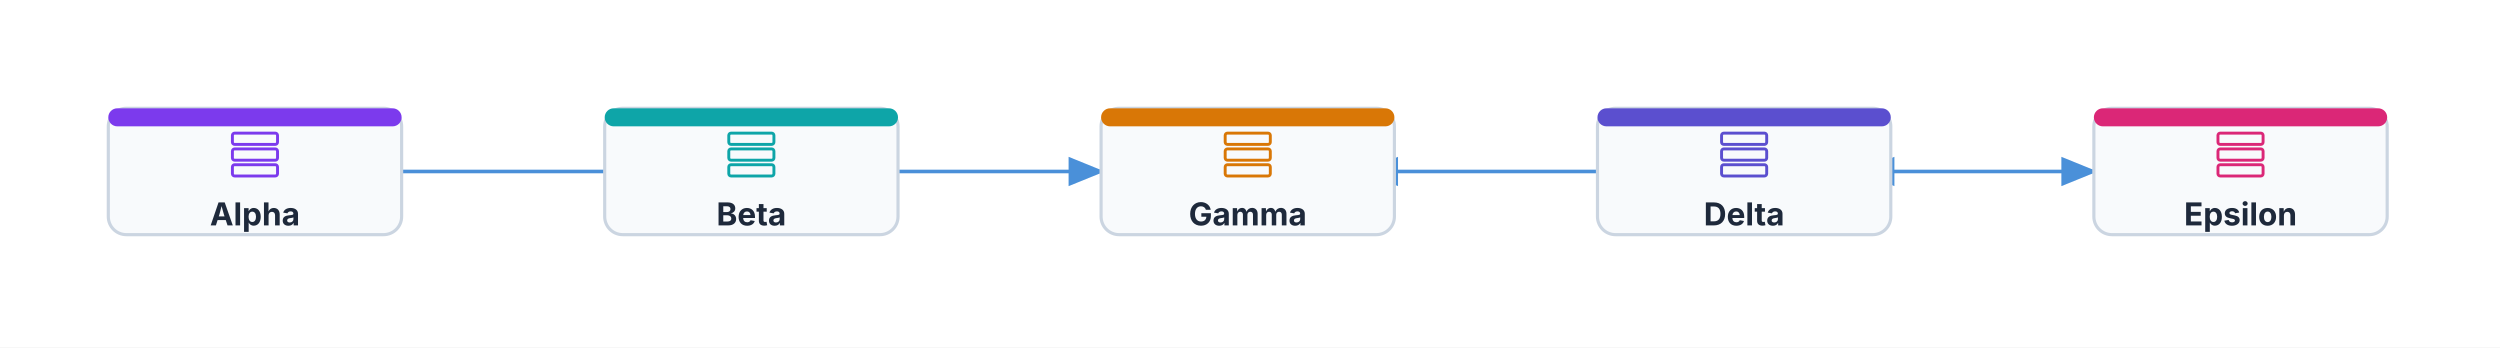
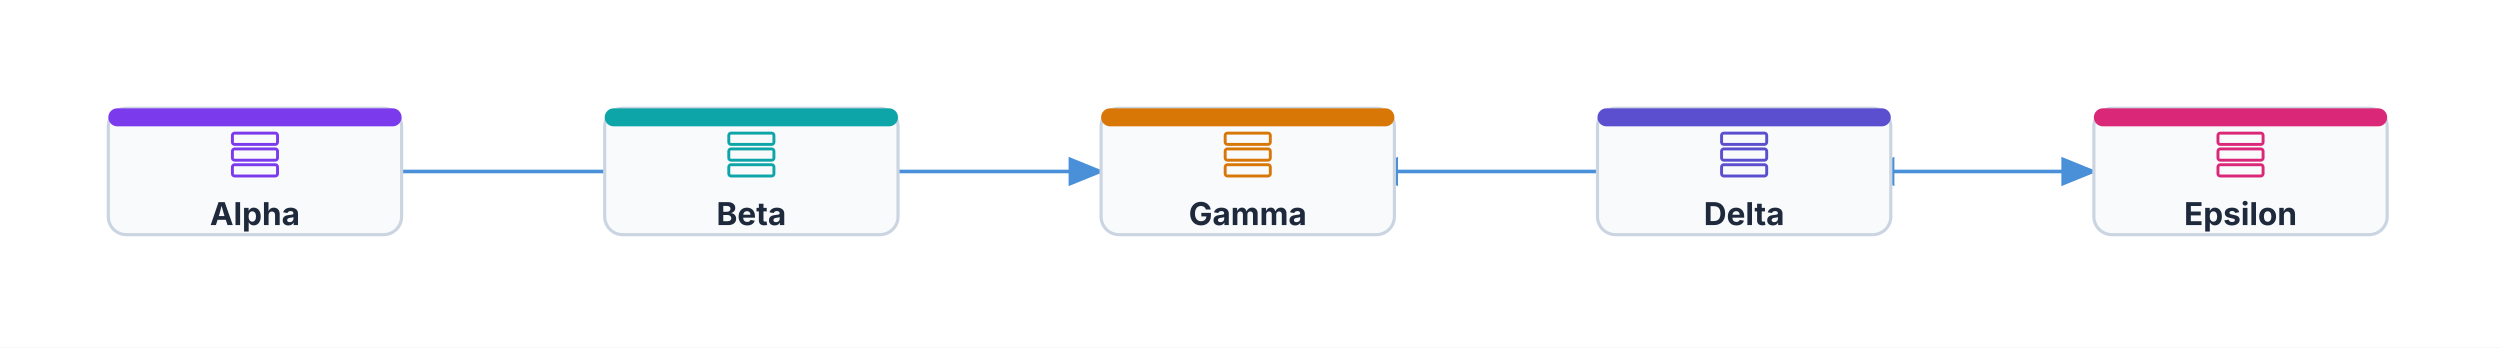
<svg xmlns="http://www.w3.org/2000/svg" viewBox="-24 -24 1108 154" width="1108" height="154">
  <defs>
    <marker id="arch-arrow-end" markerUnits="userSpaceOnUse" markerWidth="16" markerHeight="13" refX="14.4" refY="6.5" orient="auto">
      <polygon points="0 0, 16 6.5, 0 13" fill="#4A90D9" />
    </marker>
    <marker id="arch-arrow-start" markerUnits="userSpaceOnUse" markerWidth="16" markerHeight="13" refX="1.6" refY="6.5" orient="auto-start-reverse">
      <polygon points="0 0, 16 6.5, 0 13" fill="#4A90D9" />
    </marker>
  </defs>
  <rect x="-24" y="-24" width="1108" height="154" fill="#FFFFFF" />
  <path d="M 154 52 L 244 52" stroke="#4A90D9" stroke-width="1.6" fill="none" />
  <path d="M 374 52 L 464 52" stroke="#4A90D9" stroke-width="1.6" fill="none" marker-end="url(#arch-arrow-end)" />
  <path d="M 594 52 L 684 52" stroke="#4A90D9" stroke-width="1.6" fill="none" marker-start="url(#arch-arrow-start)" />
  <path d="M 814 52 L 904 52" stroke="#4A90D9" stroke-width="1.6" fill="none" marker-end="url(#arch-arrow-end)" marker-start="url(#arch-arrow-start)" />
  <rect x="24" y="24" width="130" height="56" fill="#F8FAFC" stroke="#CBD5E1" stroke-width="1.4" rx="8" />
  <rect x="24" y="24" width="130" height="8" fill="#7C3AED" stroke="#7C3AED" stroke-width="0" rx="4" />
  <rect x="79" y="35" width="20" height="5" fill="#F8FAFC" stroke="#7C3AED" stroke-width="1.3" rx="1" />
  <rect x="79" y="42" width="20" height="5" fill="#F8FAFC" stroke="#7C3AED" stroke-width="1.3" rx="1" />
  <rect x="79" y="49" width="20" height="5" fill="#F8FAFC" stroke="#7C3AED" stroke-width="1.3" rx="1" />
-   <text x="89" y="75.9" font-size="14" font-family="Inter, system-ui, -apple-system, sans-serif" fill="#1E293B" text-anchor="middle" font-weight="bold">Alpha</text>
+   <text x="89" y="75.76" font-size="14" font-family="Inter, system-ui, -apple-system, sans-serif" fill="#1E293B" text-anchor="middle" font-weight="bold">Alpha</text>
  <rect x="244" y="24" width="130" height="56" fill="#F8FAFC" stroke="#CBD5E1" stroke-width="1.4" rx="8" />
  <rect x="244" y="24" width="130" height="8" fill="#0EA5A8" stroke="#0EA5A8" stroke-width="0" rx="4" />
  <rect x="299" y="35" width="20" height="5" fill="#F8FAFC" stroke="#0EA5A8" stroke-width="1.3" rx="1" />
  <rect x="299" y="42" width="20" height="5" fill="#F8FAFC" stroke="#0EA5A8" stroke-width="1.3" rx="1" />
  <rect x="299" y="49" width="20" height="5" fill="#F8FAFC" stroke="#0EA5A8" stroke-width="1.3" rx="1" />
-   <text x="309" y="75.9" font-size="14" font-family="Inter, system-ui, -apple-system, sans-serif" fill="#1E293B" text-anchor="middle" font-weight="bold">Beta</text>
+   <text x="309" y="75.76" font-size="14" font-family="Inter, system-ui, -apple-system, sans-serif" fill="#1E293B" text-anchor="middle" font-weight="bold">Beta</text>
  <rect x="464" y="24" width="130" height="56" fill="#F8FAFC" stroke="#CBD5E1" stroke-width="1.4" rx="8" />
  <rect x="464" y="24" width="130" height="8" fill="#D97706" stroke="#D97706" stroke-width="0" rx="4" />
  <rect x="519" y="35" width="20" height="5" fill="#F8FAFC" stroke="#D97706" stroke-width="1.3" rx="1" />
  <rect x="519" y="42" width="20" height="5" fill="#F8FAFC" stroke="#D97706" stroke-width="1.3" rx="1" />
  <rect x="519" y="49" width="20" height="5" fill="#F8FAFC" stroke="#D97706" stroke-width="1.3" rx="1" />
-   <text x="529" y="75.9" font-size="14" font-family="Inter, system-ui, -apple-system, sans-serif" fill="#1E293B" text-anchor="middle" font-weight="bold">Gamma</text>
+   <text x="529" y="75.76" font-size="14" font-family="Inter, system-ui, -apple-system, sans-serif" fill="#1E293B" text-anchor="middle" font-weight="bold">Gamma</text>
  <rect x="684" y="24" width="130" height="56" fill="#F8FAFC" stroke="#CBD5E1" stroke-width="1.4" rx="8" />
  <rect x="684" y="24" width="130" height="8" fill="#5B4FCF" stroke="#5B4FCF" stroke-width="0" rx="4" />
  <rect x="739" y="35" width="20" height="5" fill="#F8FAFC" stroke="#5B4FCF" stroke-width="1.3" rx="1" />
  <rect x="739" y="42" width="20" height="5" fill="#F8FAFC" stroke="#5B4FCF" stroke-width="1.3" rx="1" />
  <rect x="739" y="49" width="20" height="5" fill="#F8FAFC" stroke="#5B4FCF" stroke-width="1.3" rx="1" />
-   <text x="749" y="75.9" font-size="14" font-family="Inter, system-ui, -apple-system, sans-serif" fill="#1E293B" text-anchor="middle" font-weight="bold">Delta</text>
+   <text x="749" y="75.76" font-size="14" font-family="Inter, system-ui, -apple-system, sans-serif" fill="#1E293B" text-anchor="middle" font-weight="bold">Delta</text>
  <rect x="904" y="24" width="130" height="56" fill="#F8FAFC" stroke="#CBD5E1" stroke-width="1.4" rx="8" />
  <rect x="904" y="24" width="130" height="8" fill="#DB2777" stroke="#DB2777" stroke-width="0" rx="4" />
  <rect x="959" y="35" width="20" height="5" fill="#F8FAFC" stroke="#DB2777" stroke-width="1.3" rx="1" />
  <rect x="959" y="42" width="20" height="5" fill="#F8FAFC" stroke="#DB2777" stroke-width="1.3" rx="1" />
  <rect x="959" y="49" width="20" height="5" fill="#F8FAFC" stroke="#DB2777" stroke-width="1.3" rx="1" />
-   <text x="969" y="75.9" font-size="14" font-family="Inter, system-ui, -apple-system, sans-serif" fill="#1E293B" text-anchor="middle" font-weight="bold">Epsilon</text>
+   <text x="969" y="75.76" font-size="14" font-family="Inter, system-ui, -apple-system, sans-serif" fill="#1E293B" text-anchor="middle" font-weight="bold">Epsilon</text>
</svg>
